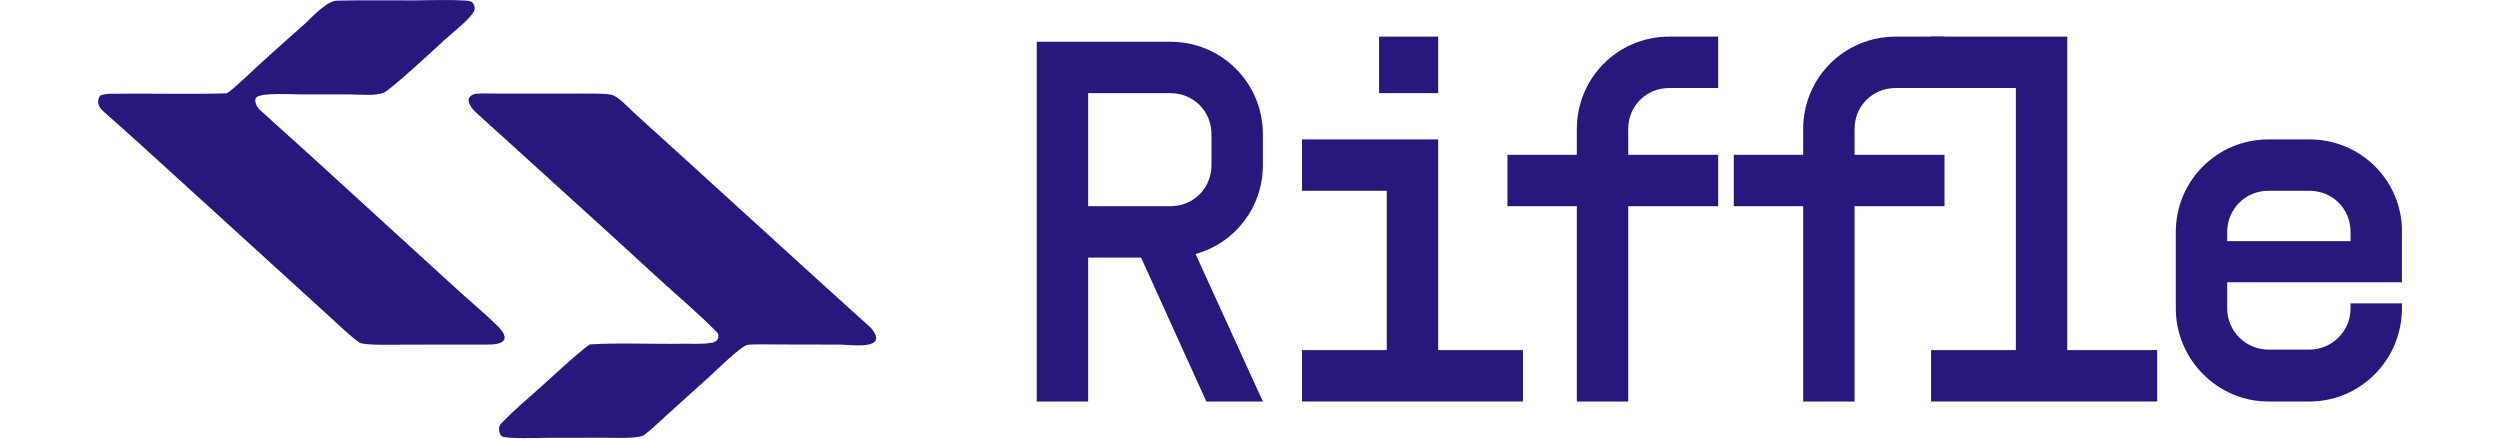
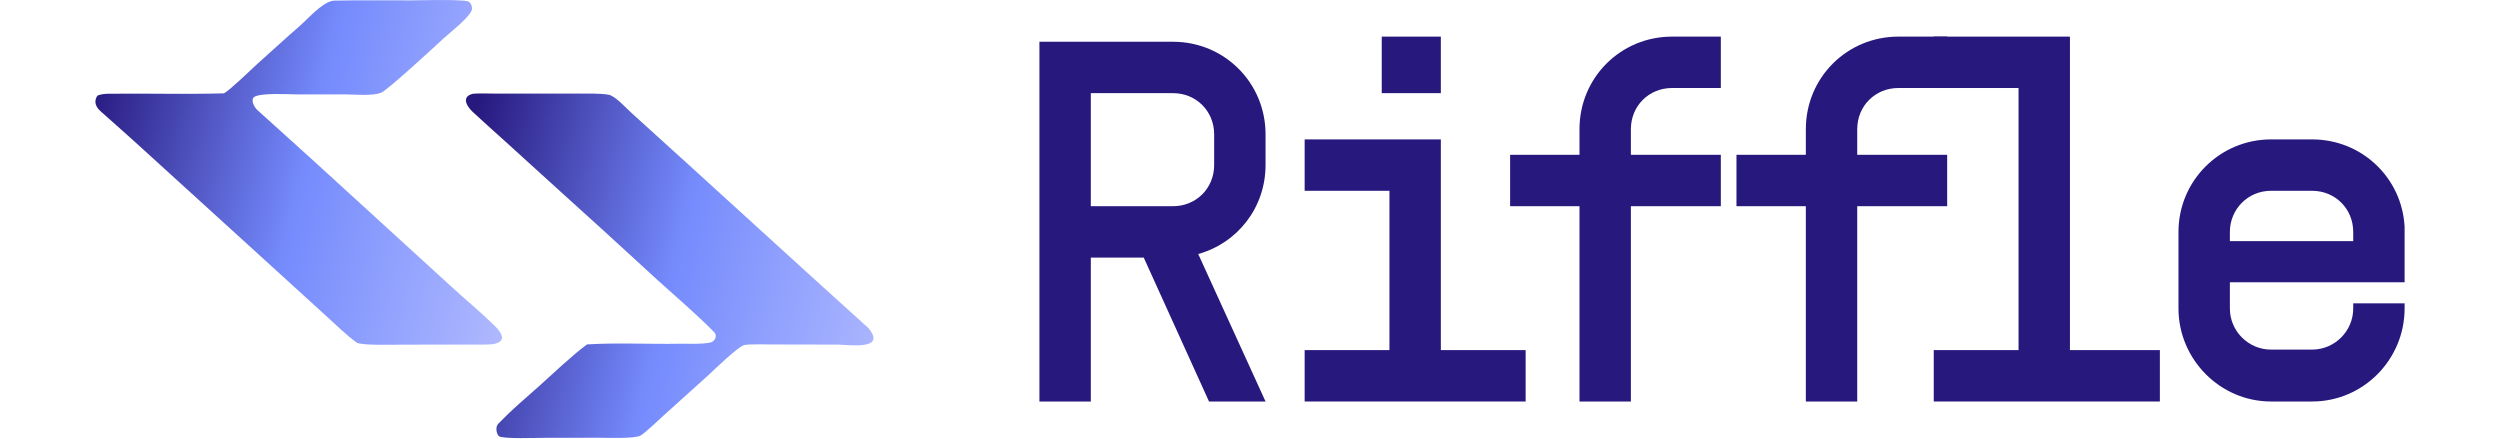
- <svg xmlns="http://www.w3.org/2000/svg" width="360" viewBox="0 0 934 164" role="img" aria-label="Riffle">
-   <path fill="#27187e" d="M125.321 0.279C125.661 0.252 126.001 0.234 126.342 0.225C135.69 0.028 145.067 0.168 154.419 0.142C160.692 0.124 167.153 -0.203 173.407 0.201C174.27 0.256 175.826 0.258 176.477 0.913C177.049 1.489 177.401 2.502 177.35 3.311C177.184 5.94 168.864 12.355 166.742 14.321C163.456 17.363 145.998 33.505 143.458 34.595C140.316 35.942 133.896 35.294 130.355 35.272L111.651 35.259C108.955 35.235 98.78 34.621 96.091 36.151C94.547 37.029 95.733 39.83 97.182 41.147C104.109 47.441 111.122 53.674 118.058 59.996L169.712 107.154C174.937 111.985 180.521 116.54 185.628 121.528C191.189 126.96 188.133 128.82 181.784 128.744L150.981 128.758C148.334 128.753 135.956 129.153 134.262 127.976C130.868 125.618 125.855 120.763 122.65 117.856L97.099 94.581L52.84 54.312C48.164 50.028 43.385 45.856 38.651 41.64C36.808 39.998 35.912 38.028 37.351 35.785C38.181 35.258 40.235 35.034 41.219 35.022C55.681 34.857 70.237 35.269 84.692 34.874C86.73 33.824 95.097 25.743 97.149 23.868C102.356 19.206 107.56 14.41 112.832 9.834C116.043 7.046 121.237 1.009 125.321 0.279Z" />
-   <path fill="#27187e" d="M177.732 35.018C179.867 34.824 183.407 34.954 185.663 34.961L199.603 34.964L216.562 34.956C220.218 34.956 224.725 34.825 228.288 35.369C230.813 35.755 235.001 40.459 237.051 42.298L257.528 60.865L301.46 100.853C308.79 107.553 316.25 114.225 323.61 120.899C324.145 121.384 325.33 122.4 325.73 122.91C332.075 131 317.715 128.753 313.938 128.744L290.895 128.698C288.815 128.695 280.643 128.504 279.108 128.884C276.663 129.489 267.71 138.272 265.548 140.248L248.742 155.402C246.722 157.235 242.365 161.398 240.416 162.678C238.073 163.988 227.98 163.544 224.899 163.541L203.964 163.575C201.07 163.57 189.465 164.051 187.421 162.998C186.373 161.958 186.028 159.459 187.162 158.294C192.704 152.595 196.16 149.829 202.405 144.251C206.616 140.49 215.352 132.21 220.33 128.668C231.668 127.977 243.448 128.624 254.877 128.424C258.698 128.357 262.548 128.703 266.305 127.991C268.158 127.633 269.063 125.396 267.903 124.202C261.44 117.538 253.237 110.632 246.464 104.447C233.619 92.618 220.711 80.857 207.74 69.166L189.261 52.377C185.353 48.849 181.433 45.365 177.577 41.778C175.284 39.644 173.258 36.05 177.732 35.018Z" />
-   <path fill="#27187e" d="M450.688 150L426.304 96.24H406.528V150H387.328V15.6H437.248C456.448 15.6 471.808 30.96 471.808 50.16V61.68C471.808 77.616 461.248 90.864 446.656 94.896L471.808 150H450.688ZM406.528 77.04H437.248C445.888 77.04 452.608 70.32 452.608 61.68V50.16C452.608 41.52 445.888 34.8 437.248 34.8H406.528V77.04Z" />
-   <path fill="#27187e" d="M486.417 150V130.8H518.097V71.28H486.417V52.08H537.297V130.8H568.977V150H486.417ZM515.217 34.8V13.68H537.297V34.8H515.217Z" />
-   <path fill="#27187e" d="M589.099 48.24C589.099 29.04 604.459 13.68 623.659 13.68H641.899V32.88H623.659C615.019 32.88 608.299 39.6 608.299 48.24V57.84H641.899V77.04H608.299V150H589.099V77.04H563.179V57.84H589.099V48.24Z" />
-   <path fill="#27187e" d="M673.662 48.24C673.662 29.04 689.022 13.68 708.222 13.68H726.462V32.88H708.222C699.582 32.88 692.862 39.6 692.862 48.24V57.84H726.462V77.04H692.862V150H673.662V77.04H647.742V57.84H673.662V48.24Z" />
-   <path fill="#27187e" d="M721.447 150V130.8H753.127V32.88H721.447V13.68H772.327V130.8H805.927V150H721.447Z" />
-   <path fill="#27187e" d="M847.441 150C828.433 150 812.881 134.256 812.881 115.248V86.64C812.881 67.44 828.433 52.08 847.441 52.08H862.801C881.425 52.08 896.401 66.48 897.361 84.72V105.456H832.081V115.248C832.081 123.696 838.993 130.608 847.441 130.608H862.801C871.249 130.608 878.161 123.696 878.161 115.248V113.328H897.361V115.248C897.361 134.256 882.001 150 862.801 150H847.441ZM832.081 90.096H878.161V86.64C878.161 78 871.441 71.28 862.801 71.28H847.441C838.801 71.28 832.081 78.192 832.081 86.64V90.096Z" />
+ <svg xmlns="http://www.w3.org/2000/svg" width="360" viewBox="0 0 934 164" fill="none">
+   <path d="M124.321 0.279C124.661 0.252 125.001 0.234 125.342 0.225C134.69 0.028 144.067 0.168 153.419 0.142C159.692 0.124 166.153 -0.203 172.407 0.201C173.27 0.256 174.826 0.258 175.477 0.913C176.049 1.489 176.401 2.502 176.35 3.311C176.184 5.94 167.864 12.355 165.742 14.321C162.456 17.363 144.998 33.505 142.458 34.595C139.316 35.942 132.896 35.294 129.355 35.272L110.651 35.259C107.955 35.235 97.78 34.621 95.091 36.151C93.547 37.029 94.733 39.83 96.182 41.147C103.109 47.441 110.122 53.674 117.058 59.996L168.712 107.154C173.937 111.985 179.521 116.54 184.628 121.528C190.189 126.96 187.133 128.82 180.784 128.744L149.981 128.758C147.334 128.753 134.956 129.153 133.262 127.976C129.868 125.618 124.855 120.763 121.65 117.856L96.099 94.581L51.84 54.312C47.164 50.028 42.385 45.856 37.651 41.64C35.808 39.998 34.912 38.028 36.351 35.785C37.181 35.258 39.235 35.034 40.219 35.022C54.681 34.857 69.237 35.269 83.692 34.874C85.73 33.824 94.097 25.743 96.149 23.868C101.356 19.206 106.56 14.41 111.832 9.834C115.043 7.046 120.237 1.009 124.321 0.279Z" fill="url(#paint0_linear_24_10)" />
+   <path d="M176.732 35.018C178.867 34.824 182.407 34.954 184.663 34.961L198.603 34.964L215.562 34.956C219.218 34.956 223.725 34.825 227.288 35.369C229.813 35.755 234.001 40.459 236.051 42.298L256.528 60.865L300.46 100.853C307.79 107.553 315.25 114.225 322.61 120.899C323.145 121.384 324.33 122.4 324.73 122.91C331.075 131 316.715 128.753 312.938 128.744L289.895 128.698C287.815 128.695 279.643 128.504 278.108 128.884C275.663 129.489 266.71 138.272 264.548 140.248L247.742 155.402C245.722 157.235 241.365 161.398 239.416 162.678C237.073 163.988 226.98 163.544 223.899 163.541L202.964 163.575C200.07 163.57 188.465 164.051 186.421 162.998C185.373 161.958 185.028 159.459 186.162 158.294C191.704 152.595 195.16 149.829 201.405 144.251C205.616 140.49 214.352 132.21 219.33 128.668C230.668 127.977 242.448 128.624 253.877 128.424C257.698 128.357 261.548 128.703 265.305 127.991C267.158 127.633 268.063 125.396 266.903 124.202C260.44 117.538 252.237 110.632 245.464 104.447C232.619 92.618 219.711 80.857 206.74 69.166L188.261 52.377C184.353 48.849 180.433 45.365 176.577 41.778C174.284 39.644 172.258 36.05 176.732 35.018Z" fill="url(#paint1_linear_24_10)" />
+   <path d="M451.688 150L427.304 96.24H407.528V150H388.328V15.6H438.248C457.448 15.6 472.808 30.96 472.808 50.16V61.68C472.808 77.616 462.248 90.864 447.656 94.896L472.808 150H451.688ZM407.528 77.04H438.248C446.888 77.04 453.608 70.32 453.608 61.68V50.16C453.608 41.52 446.888 34.8 438.248 34.8H407.528V77.04Z" fill="#27187e" />
+   <path d="M487.417 150V130.8H519.097V71.28H487.417V52.08H538.297V130.8H569.977V150H487.417ZM516.217 34.8V13.68H538.297V34.8H516.217Z" fill="#27187e" />
+   <path d="M590.099 48.24C590.099 29.04 605.459 13.68 624.659 13.68H642.899V32.88H624.659C616.019 32.88 609.299 39.6 609.299 48.24V57.84H642.899V77.04H609.299V150H590.099V77.04H564.179V57.84H590.099V48.24Z" fill="#27187e" />
+   <path d="M674.662 48.24C674.662 29.04 690.022 13.68 709.222 13.68H727.462V32.88H709.222C700.582 32.88 693.862 39.6 693.862 48.24V57.84H727.462V77.04H693.862V150H674.662V77.04H648.742V57.84H674.662V48.24Z" fill="#27187e" />
+   <path d="M722.447 150V130.8H754.127V32.88H722.447V13.68H773.327V130.8H806.927V150H722.447Z" fill="#27187e" />
+   <path d="M848.441 150C829.433 150 813.881 134.256 813.881 115.248V86.64C813.881 67.44 829.433 52.08 848.441 52.08H863.801C882.425 52.08 897.401 66.48 898.361 84.72V105.456H833.081V115.248C833.081 123.696 839.993 130.608 848.441 130.608H863.801C872.249 130.608 879.161 123.696 879.161 115.248V113.328H898.361V115.248C898.361 134.256 883.001 150 863.801 150H848.441ZM833.081 90.096H879.161V86.64C879.161 78 872.441 71.28 863.801 71.28H848.441C839.801 71.28 833.081 78.192 833.081 86.64V90.096Z" fill="#27187e" />
+   <defs>
+     <linearGradient id="paint0_linear_24_10" x1="33.548" y1="31.481" x2="199.328" y2="69.893" gradientUnits="userSpaceOnUse">
+       <stop stop-color="#27187E" />
+       <stop offset="0.5" stop-color="#758BFD" />
+       <stop offset="1" stop-color="#AEB8FE" />
+     </linearGradient>
+     <linearGradient id="paint1_linear_24_10" x1="171.975" y1="66.38" x2="338.103" y2="104.981" gradientUnits="userSpaceOnUse">
+       <stop stop-color="#27187E" />
+       <stop offset="0.5" stop-color="#758BFD" />
+       <stop offset="1" stop-color="#AEB8FE" />
+     </linearGradient>
+   </defs>
</svg>
